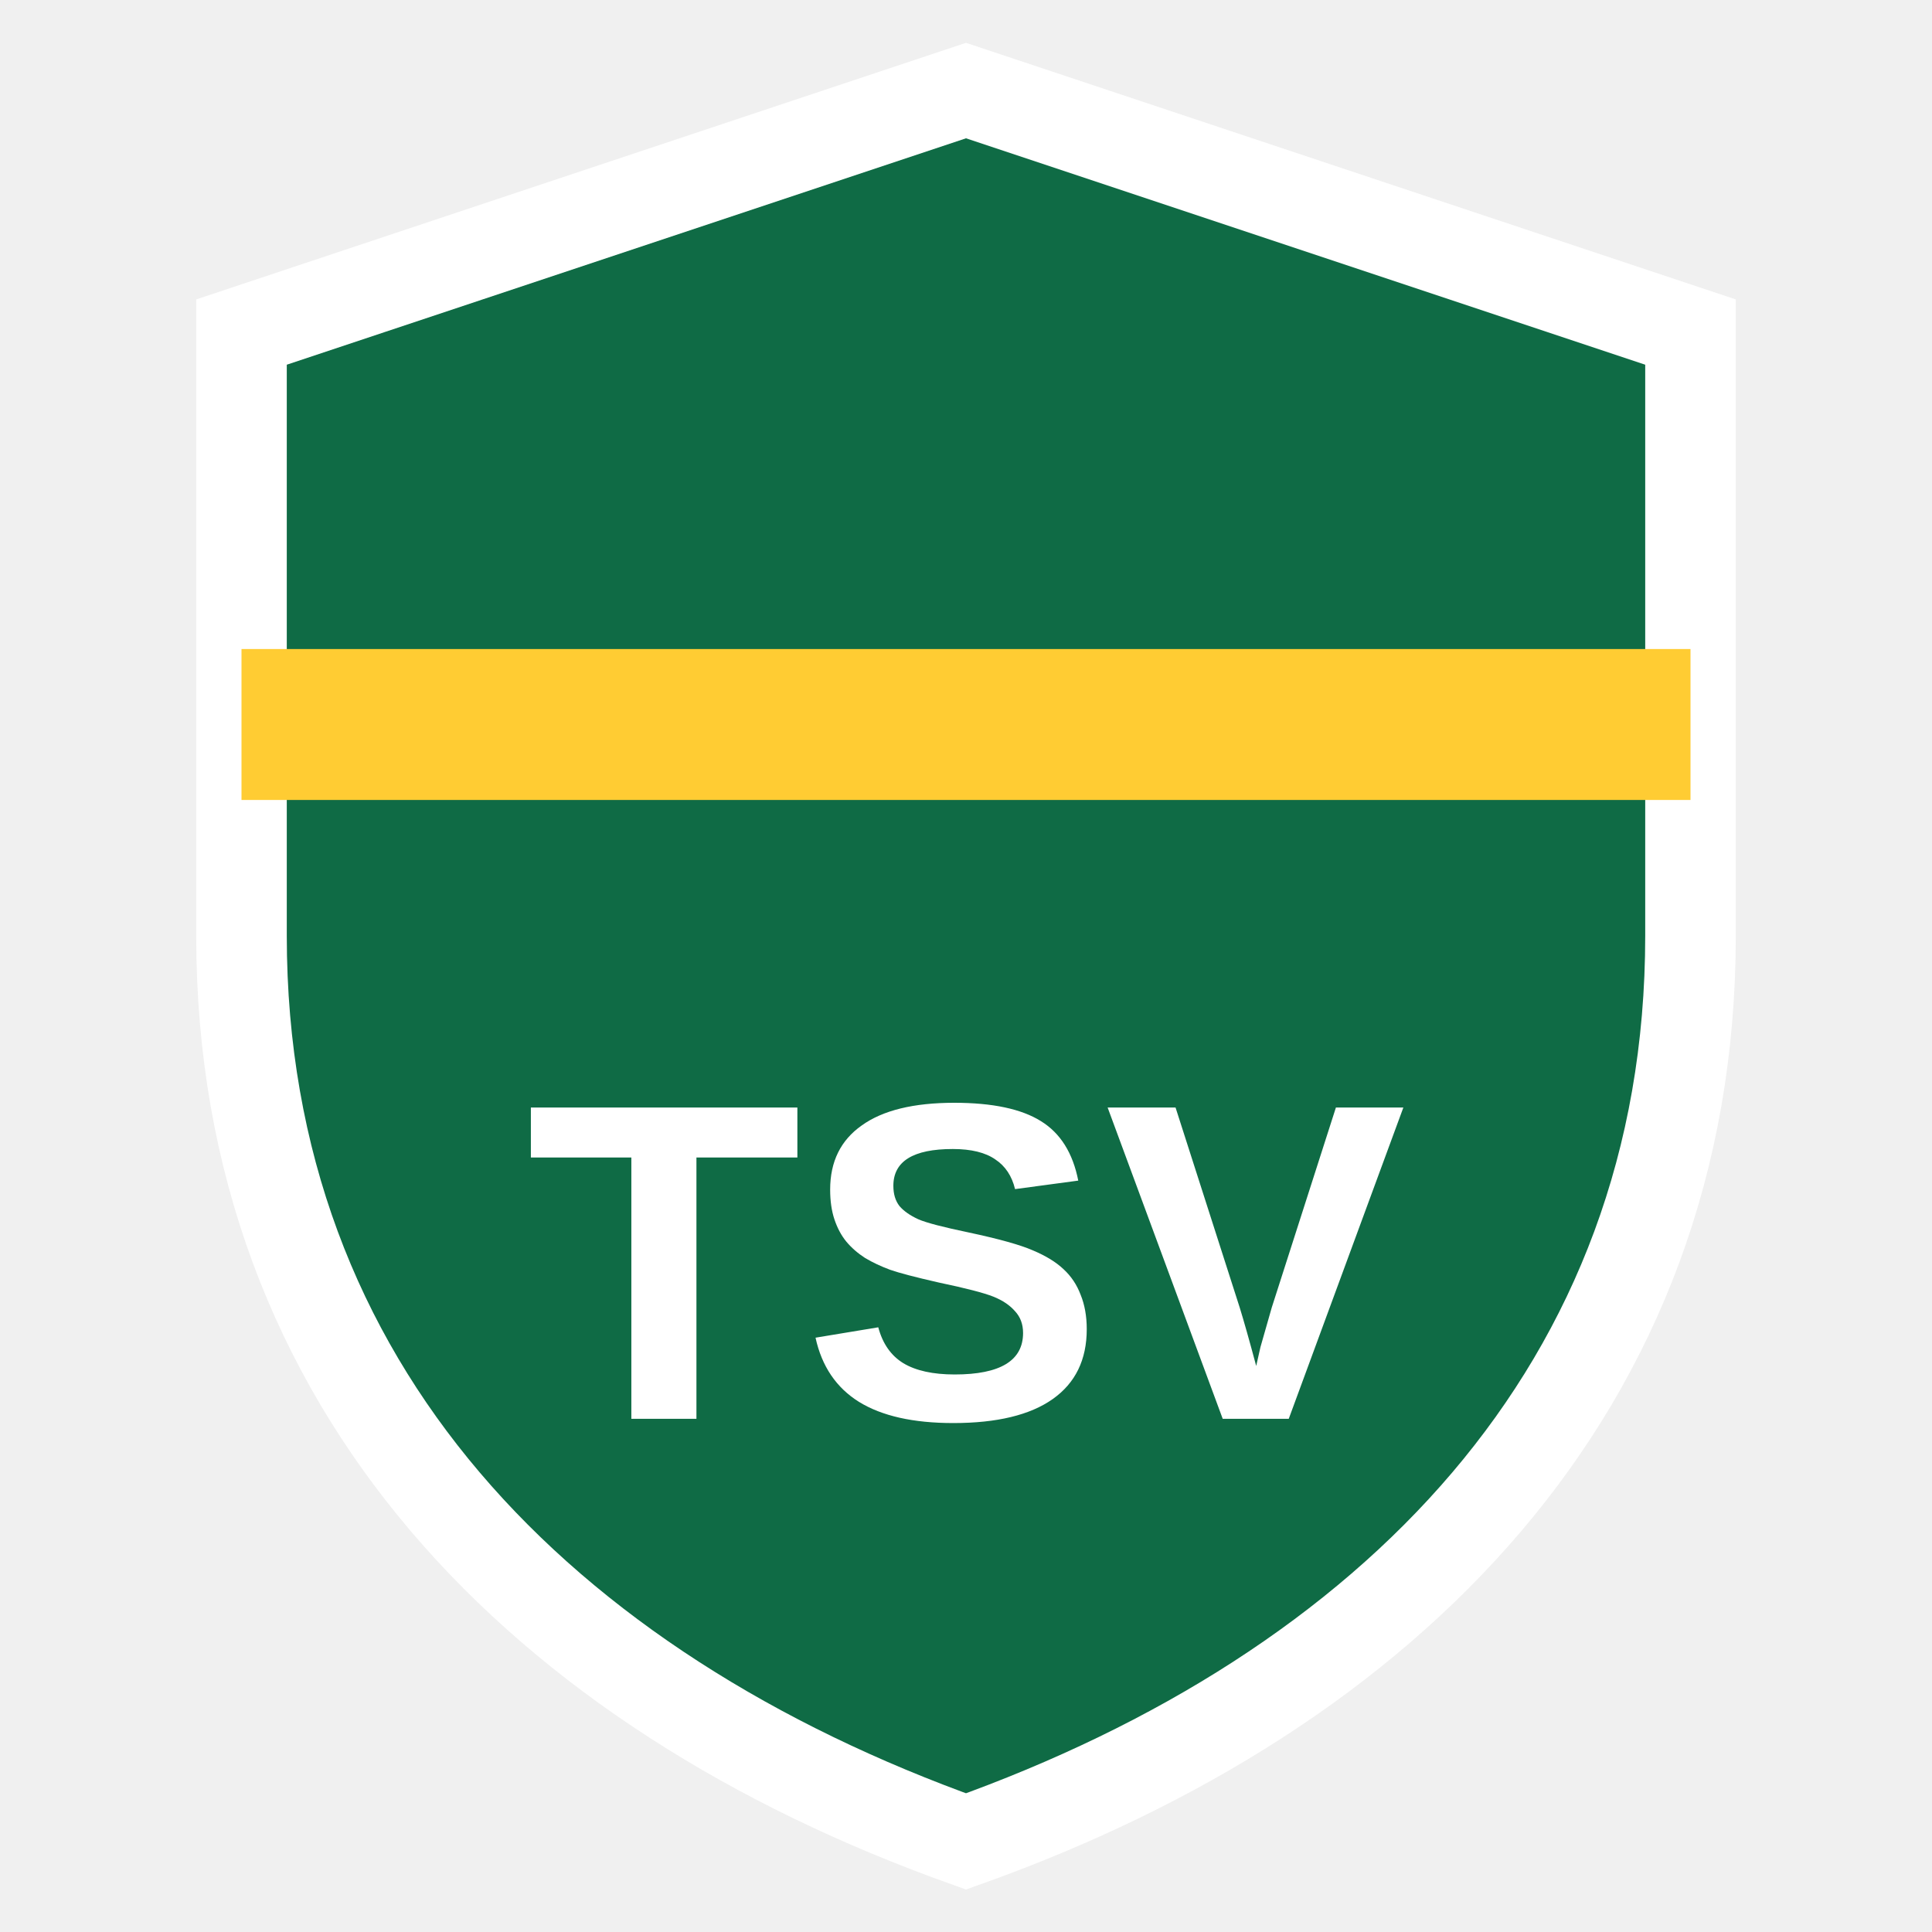
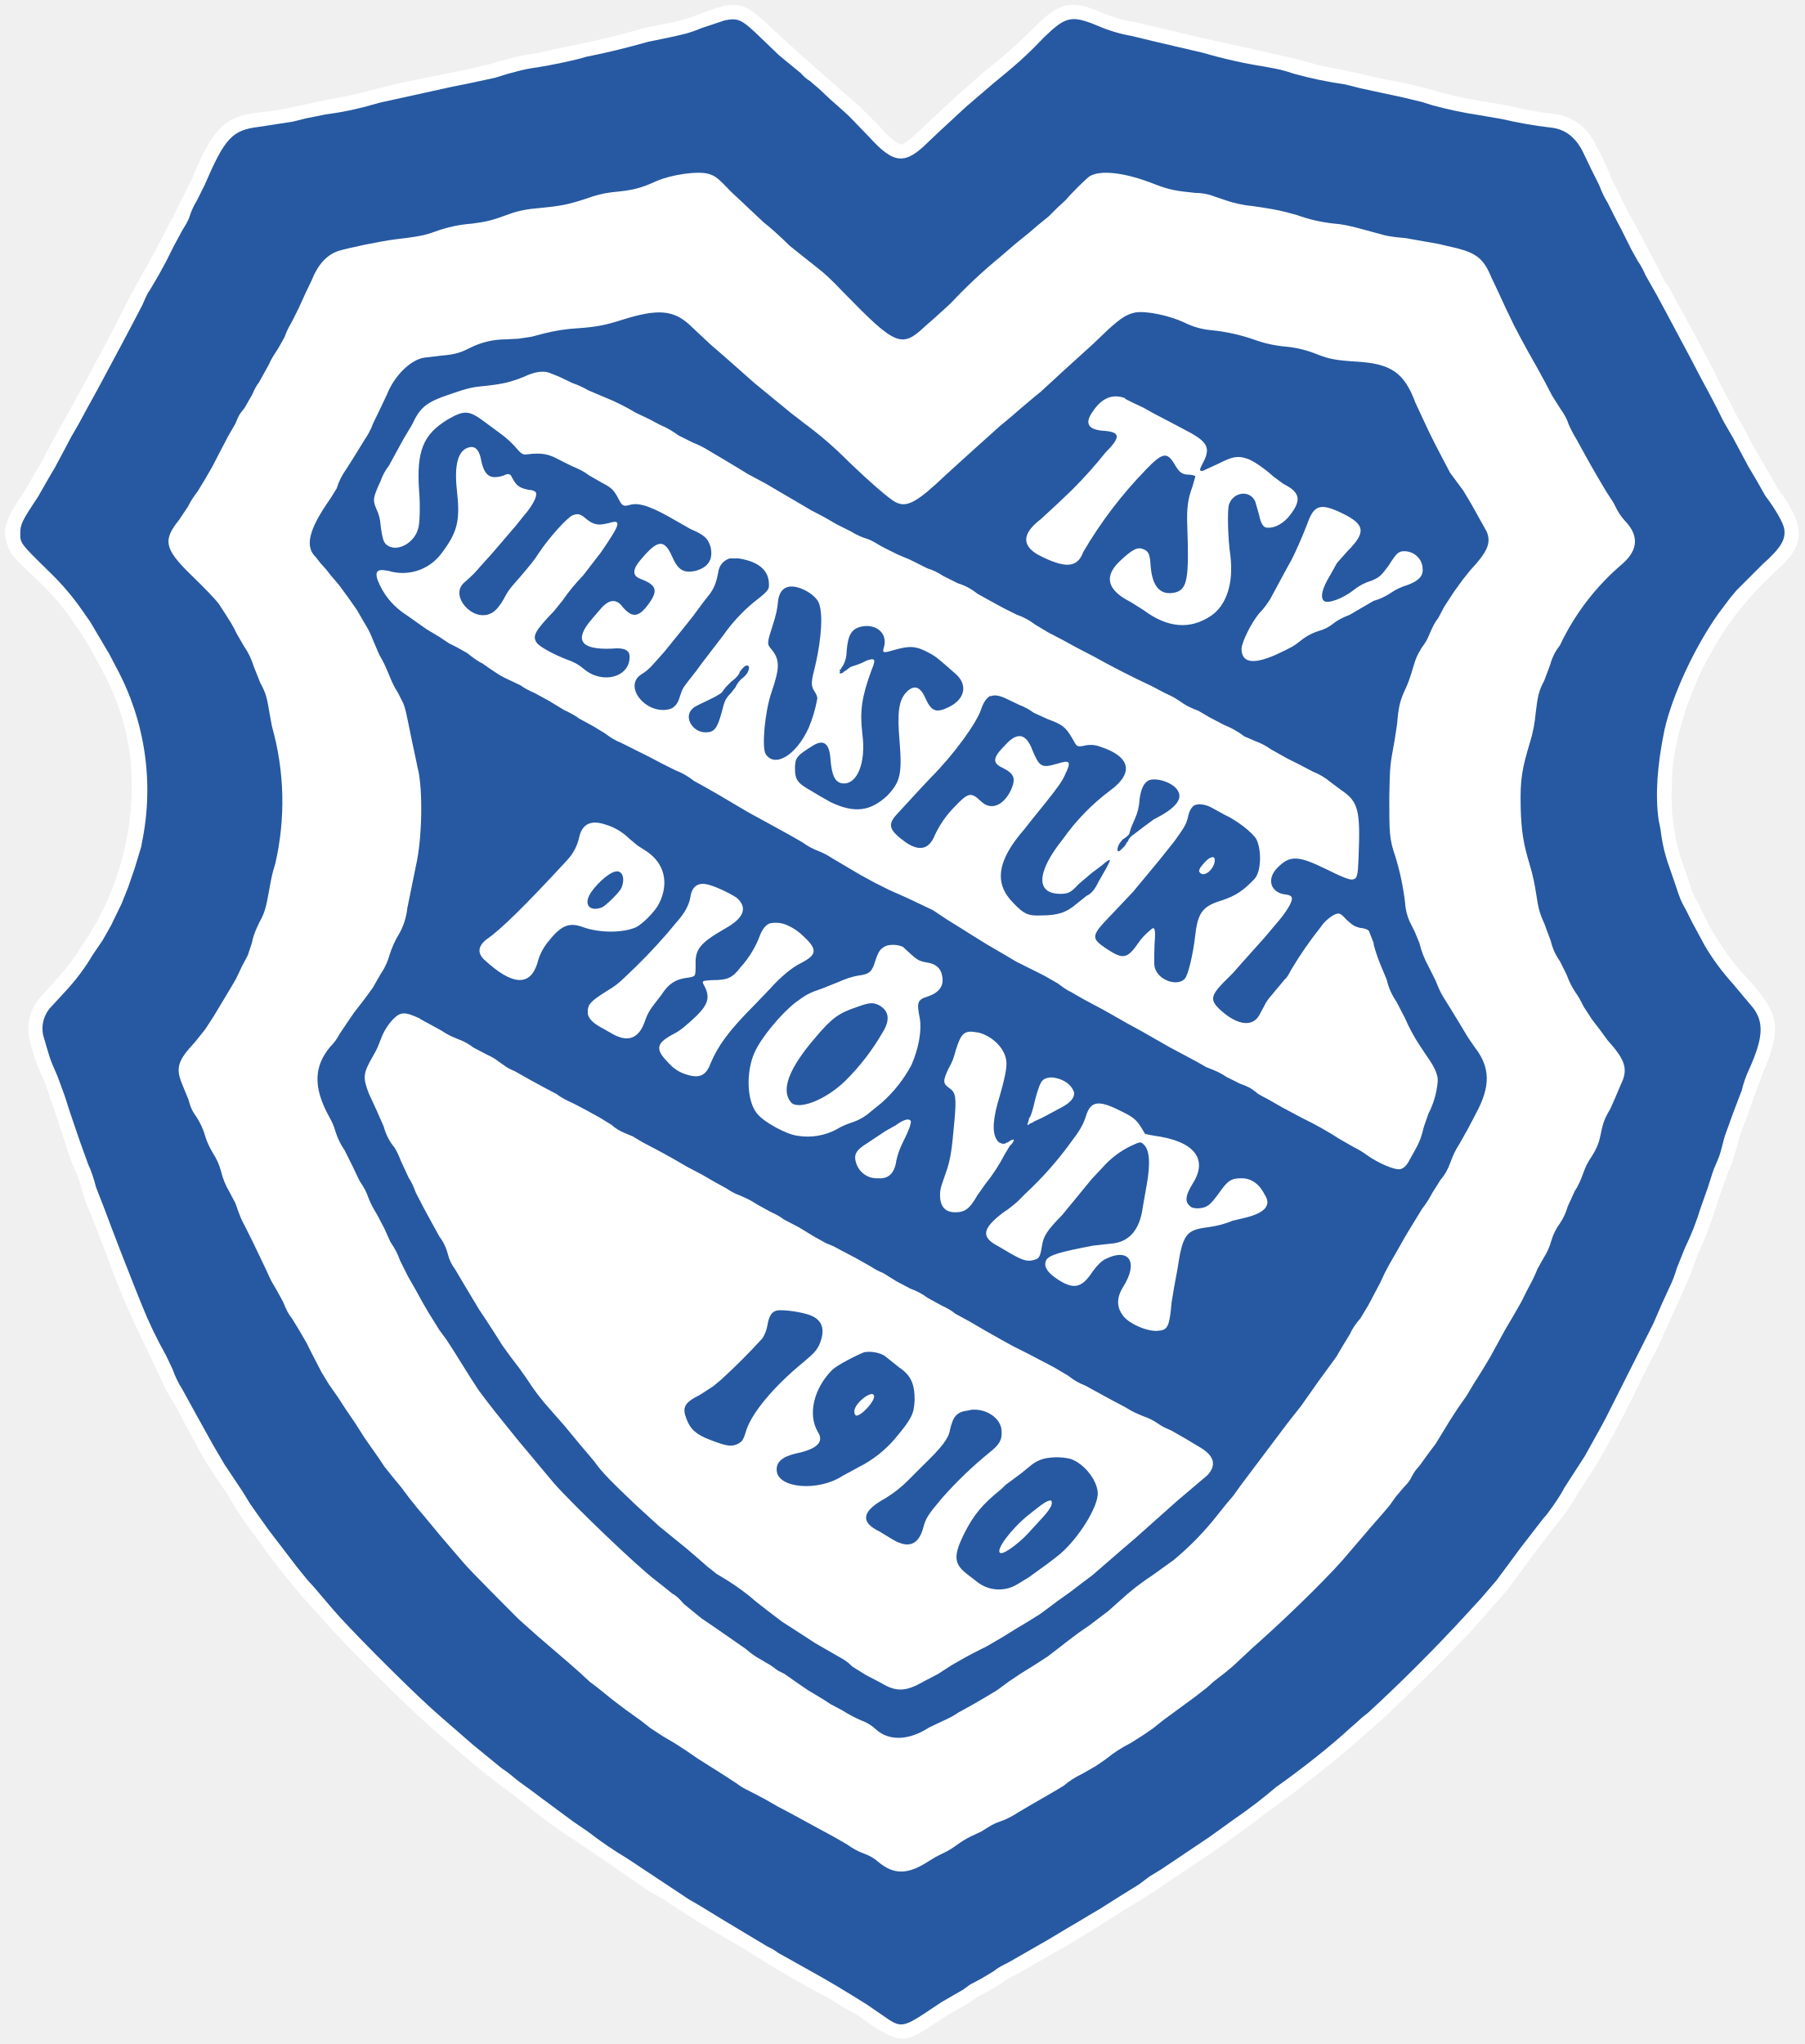
- <svg xmlns="http://www.w3.org/2000/svg" viewBox="0 0 64 64">
-   <path d="M32 3 8 11v20c0 15 10 25 24 30 14-5 24-15 24-30V11z" fill="#0f6b45" stroke="#fff" stroke-width="3" />
-   <path d="M8 24h48" stroke="#ffcc33" stroke-width="5" />
-   <text x="32" y="47" text-anchor="middle" font-family="Arial, Helvetica, sans-serif" font-weight="800" font-size="15" fill="#fff">TSV</text>
+ <svg xmlns="http://www.w3.org/2000/svg" role="img" aria-label="TSV Steinsfurt Phönix 1910" viewBox="40 52 2760 3126">
+   <path fill="#fff" d="M1146 62c-7 1-17 4-40 13a216 216 0 0 1-47 13l-34 7a1177 1177 0 0 1-102 25l-61 13a440 440 0 0 0-72 17l-39 9-55 11-44 9-37 9a596 596 0 0 1-72 16l-51 11q-26 6-56 9c-52 6-70 23-102 101l-12 24-12 24c-3 6-7 16-11 21l-12 24-24 44-13 23-12 22-11 22-19 37-38 71-16 29-13 24-11 19-11 20-14 27-10 17-16 28c-31 45-36 61-28 83 5 16 8 19 48 57a356 356 0 0 1 55 65q19 25 52 90a385 385 0 0 1 33 111 431 431 0 0 1-61 272l-15 23c-13 21-27 38-61 75a72 72 0 0 0-17 64l5 19c4 14 8 25 18 45l10 30 9 26 14 43q4 15 12 33c8 19 10 24 14 41l6 17 9 22 21 54a1213 1213 0 0 0 50 120l9 19 12 25 10 21c7 16 9 21 16 32l12 20 10 20 11 20a635 635 0 0 0 53 86 528 528 0 0 0 46 69 998 998 0 0 0 99 122c17 22 107 113 153 155l18 16 16 14 30 26a1154 1154 0 0 0 80 63l24 19a744 744 0 0 0 74 53l47 32 13 9 48 33 16 9c5 2 14 9 20 13l44 28 24 14 24 14 22 13a1560 1560 0 0 0 124 72l22 14 19 10c64 46 72 47 114 19l28-18 19-11 14-8 11-8 17-9 20-12c4-4 14-9 22-13l61-35 23-13 16-10 20-12 19-12 17-11 44-27 17-11 16-11 73-49 39-28 48-36 15-11c19-13 87-67 106-84l18-16 14-12 19-17a3994 3994 0 0 0 129-128l58-66 39-53 32-42c12-14 28-36 35-50l31-48a1753 1753 0 0 0 73-140l21-40 11-25 26-57 12-28 11-30a510 510 0 0 0 24-61l10-30 12-34c7-16 10-25 16-48 2-7 6-21 11-31l15-42 12-33c11-23 18-49 18-65 0-24-11-44-48-84a322 322 0 0 1-36-47l-14-22-10-20-9-19a115 115 0 0 1-14-32l-9-26a237 237 0 0 1-14-55l-2-15q-3-17-2-52c1-31 2-42 11-81a537 537 0 0 1 36-98c33-65 63-104 119-156 39-36 38-64-4-120l-13-23-13-22-13-23-12-23-12-21-11-22-13-24-10-21-34-64-12-22-10-18-13-24c-9-13-12-19-16-29l-12-22-12-23-15-28-11-20-12-25-9-17a386 386 0 0 0-24-52q-21-45-67-50-35-4-71-13l-42-7a573 573 0 0 1-77-18l-32-8-31-6-15-3-21-5-37-8a469 469 0 0 1-63-15l-44-10-67-15-28-6-76-18-34-8a206 206 0 0 1-50-14c-48-21-66-17-103 20a800 800 0 0 1-78 69l-43 38-43 40-18 17c-8 8-20 17-23 17q-9 0-37-31l-27-27-90-79-47-43c-32-31-44-37-72-32" />
+   <path fill="#2659a1" d="m1149 83-36 12c-19 8-30 10-48 14l-34 7a1174 1174 0 0 1-95 23c-15 5-55 13-74 16q-25 3-65 16l-42 9-25 5-109 24c-31 9-53 14-83 18l-30 6-20 5-52 8c-41 5-52 17-83 89l-12 24c-4 6-9 17-11 24s-8 16-11 21l-13 24-12 24-12 22-13 22c-4 5-8 15-11 22l-12 23-19 36-38 71-16 29-13 24-11 19-10 19-15 28-10 17-16 28c-24 36-27 42-27 55 0 16-1 15 47 62a385 385 0 0 1 46 54l14 20 29 49 11 21a394 394 0 0 1 39 268l-1 6-10 33-10 29-10 25-16 33-13 23-15 22a319 319 0 0 1-40 54l-23 25a48 48 0 0 0-13 44c10 34 9 34 22 63l11 30 8 25 15 44 13 36c4 8 9 23 12 35l14 36 9 24 13 34 11 28 11 28 4 10 2 5 6 15a656 656 0 0 0 37 77l10 21a146 146 0 0 0 15 31l22 40 25 45 10 17 7 12 28 42 11 18 14 20 15 21 39 51 3 4 17 21 10 11 29 34c21 25 105 110 150 151l18 16 15 13 31 27 44 36 10 7 16 13 18 13 16 12 50 37 22 15a601 601 0 0 0 60 41l80 53 15 10 14 8 18 11 23 14 65 39 8 4 9 6 66 37 24 14 23 14 21 13 35 24c17 11 24 10 53-9l27-18 19-11 14-8 11-8 17-9 20-12c4-4 14-9 22-13l61-35 30-18 12-7 20-12 17-10 30-19 29-18 16-12 18-11 73-49 39-28a771 771 0 0 0 64-49c37-26 84-63 113-90l7-6 11-10 10-8a2552 2552 0 0 0 148-148l10-11 13-14 25-29 37-50 34-44c7-7 26-34 33-48l31-48 25-45 8-15 72-143 13-30 11-24q7-14 12-31l12-30a410 410 0 0 0 24-61l11-31 7-22 2-6 6-14c4-9 5-14 11-37l13-36 13-34q4-17 12-34c21-47 22-70 6-92l-31-37a364 364 0 0 1-43-58l-20-37-9-18c-7-12-10-19-16-38l-10-29a246 246 0 0 1-13-56l-3-15q-8-56 9-138c12-53 46-126 82-177l18-24 10-12 40-40c28-25 36-38 33-55-2-9-13-29-29-50l-13-23-13-22-23-43-15-26-11-22-11-21-14-26-13-25-40-75-13-24-17-30c-2-5-7-15-12-22l-10-18-15-30-11-21-10-20q-7-11-13-27l-12-24-12-25q-17-36-51-39a665 665 0 0 1-74-13l-35-6a620 620 0 0 1-71-15l-16-5-29-7-42-9-23-5-24-6a605 605 0 0 1-77-16c-22-7-19-6-45-11a735 735 0 0 1-94-21l-77-18-33-8a231 231 0 0 1-53-16c-39-16-48-14-81 18-21 22-32 32-47 45l-13 11-17 14-42 36-40 37-18 17c-36 36-53 34-91-8l-30-31-12-11-17-15-17-16-14-12q-7-4-14-12l-28-23-6-5-26-25c-30-29-35-32-56-28m-25 235c10 3 14 6 34 27l50 47c8 6 26 22 40 36l44 35c9 7 18 15 38 36 80 82 89 86 125 52l16-14 23-21a796 796 0 0 1 77-72l22-19 21-17 14-12 16-13 13-13 13-12c11-13 32-33 36-36 17-11 56-6 101 12 21 8 31 10 61 13q16 0 31 6l18 6c8 3 25 7 38 8l20 3c19 3 28 5 49 11a240 240 0 0 0 57 13q15 1 37 7l37 10c6 2 20 4 34 5l51 9 30 7c30 8 40 17 52 46l9 19 12 26 13 27 10 19 12 22 13 23 12 22 11 21 12 19q10 14 13 24 4 10 13 25l11 20 10 18 11 19 13 22 11 17c8 16 10 19 17 27q33 34-3 66a370 370 0 0 0-96 125 81 81 0 0 0-15 30l-9 24c-8 15-10 23-13 49a212 212 0 0 1-9 46c-12 40-15 56-14 99 1 36 4 55 14 88 5 17 7 27 10 46 3 20 5 28 12 43l10 27a88 88 0 0 0 14 31l10 20c5 13 8 19 14 28q6 8 12 21l13 20 13 17 11 15c27 30 32 44 20 68l-8 19-8 18c-10 17-11 21-16 45q-3 13-12 27c-6 9-9 14-14 28-2 6-7 18-12 25l-11 24a93 93 0 0 1-12 26 84 84 0 0 0-13 26 95 95 0 0 1-12 27l-9 16q-7 17-15 31l-10 20-12 21-13 22-12 22-11 20-12 20-12 19-12 20-14 20-11 17-11 18-11 18-12 16-13 18q-7 7-12 17c-5 10-10 13-13 17l-11 13-10 14-12 14-14 16-36 42c-20 25-82 87-138 137l-9 8-15 14-15 14-12 10-18 14-10 9-18 14-15 11-34 25-15 12-16 11-19 12a193 193 0 0 0-37 24l-16 11-21 12a125 125 0 0 0-28 18l-15 9-38 22-17 10a120 120 0 0 1-28 14c-9 3-12 5-28 15l-17 8q-10 5-21 13t-20 12l-12 6-13 8c-30 19-51 19-74 0a65 65 0 0 0-22-13 105 105 0 0 1-26-14l-19-11-24-13-22-12-22-12-19-10-21-12-23-12q-11-5-20-12l-20-13-19-12-19-12-19-13-17-11-17-10-20-13-14-11-25-18-8-6-13-10-21-17-12-9-14-13-17-15-50-43-28-25c-10-10-75-75-84-86l-36-42-24-29-11-13-12-15-12-16-14-17-12-15-10-15-12-17-9-13-14-22-15-22-11-17-14-20-11-18-15-29-8-16-11-19-11-18c-7-9-9-14-14-26l-11-20c-6-10-8-13-14-27l-10-21-12-25-12-24c-5-9-7-14-14-34l-9-17a115 115 0 0 1-13-32 96 96 0 0 0-12-27q-8-13-12-26a104 104 0 0 0-13-29c-7-10-9-14-13-28l-9-22c-11-26-7-37 19-65l16-20 13-20 24-40 10-17 9-19 9-17 6-18c3-14 5-18 12-33 8-14 10-23 14-45s5-28 10-44a422 422 0 0 0-5-210l-3-16c-5-30-6-34-15-51l-10-25a109 109 0 0 0-15-31l-11-19c-5-11-10-19-27-45q-8-11-43-45c-41-40-43-53-18-84l14-21c3-7 10-17 14-22l11-18 11-19 13-25 12-23 11-19c5-12 5-13 14-24l12-21q5-12 10-18l15-27c4-9 6-12 15-26l9-16c4-10 4-11 12-25l10-20 10-22 10-21q14-35 40-44c16-5 64-15 88-18 34-4 45-6 61-12a207 207 0 0 1 56-12c23-3 31-5 58-15q19-7 47-9c30-3 41-5 66-13 20-7 28-9 43-11 32-3 44-6 68-17 23-10 64-16 80-11m652 212c-13 3-21 8-41 26l-23 22-43 39-37 34-11 9-19 16-15 13-18 15-39 35-43 39c-44 42-60 51-77 42-9-4-43-34-73-63a575 575 0 0 0-66-57l-22-17-56-46-35-31-16-14-15-13-15-14-17-16c-25-23-49-25-103-8-25 8-39 11-68 13a272 272 0 0 0-52 8l-19 5-20 3-19 1a121 121 0 0 0-55 13c-16 8-23 10-45 12l-25 3c-21 3-46 28-57 56l-8 17-14 29c-2 7-9 19-12 23l-16 26-12 19a98 98 0 0 0-15 30l-10 16c-33 47-39 73-22 89l7 9 9 10 7 9 12 14 14 19 14 20 11 19c6 10 8 13 14 28l9 21c8 14 10 19 15 31s7 17 14 28l8 16c3 8 4 12 11 47l11 52c8 31 7 108-3 150l-13 64a101 101 0 0 1-13 40 140 140 0 0 0-14 31 95 95 0 0 1-14 30l-12 21-14 19-14 18-11 16-12 18q-5 10-14 19c-25 30-26 62-2 106q7 12 10 23a104 104 0 0 0 14 29l12 24 11 23c8 12 10 16 14 27 4 10 7 15 13 25l11 21 9 20c9 14 10 16 15 29l12 24 12 21 11 20 10 17 15 24 11 15 11 17 15 24 10 16 13 20 12 16 14 18 33 41 56 67c29 33 128 128 156 149l14 11 11 9q8 4 18 16l27 22 22 15 46 32q10 9 21 15l17 10 11 8 10 5 17 12 19 13 25 15 9 6 17 9q16 10 30 16a65 65 0 0 1 23 14c20 18 50 17 81-3l21-10q14-6 24-13l20-11 19-11 20-12 19-14 18-12 21-13 20-13 13-10 18-14 16-12 16-11 29-22 18-16a372 372 0 0 1 50-39l32-23a449 449 0 0 0 68-70l12-15 11-13 13-18 70-93 22-28 26-37 11-15 16-22 10-17 11-18q4-10 16-24l12-20 18-34 7-15 8-15 11-19 13-23 14-23 11-18c9-12 10-14 16-25l12-19a81 81 0 0 0 15-26c5-13 7-18 14-29l13-23 12-23c23-42 23-71-1-102l-11-16-12-20-14-23-10-16c-5-8-8-14-13-27l-11-22a144 144 0 0 1-14-36l-7-17-8-16a86 86 0 0 1-7-30 394 394 0 0 0-15-70c-9-26-9-36-9-90 1-50 1-47 8-86l4-26c2-27 5-37 13-54q5-10 12-34c4-13 5-16 13-29q7-9 11-19c6-14 8-18 14-26l9-17 15-23 13-18 12-15c27-29 32-42 25-59l-24-43-12-20-20-27-10-19-12-23-10-20-7-15-14-30c-17-46-37-60-91-63-31-2-41-4-59-11a169 169 0 0 0-49-12 184 184 0 0 1-46-10 282 282 0 0 0-67-15 114 114 0 0 1-42-12c-24-11-59-18-75-15m-896 92 15 6 21 10q12 4 24 11l26 11a320 320 0 0 1 46 23l21 10 17 9c12 5 18 9 28 16l22 11q13 5 24 12l22 13 20 12 18 11 28 15 22 13 24 14 22 13 21 11 19 11 22 11c6 4 17 9 24 11s16 8 23 12l24 12 19 8 26 13a96 96 0 0 1 25 12l22 11a89 89 0 0 1 30 16l18 10 22 12 20 10a97 97 0 0 1 28 15l20 12 23 12 20 11 27 14 22 12 23 12 20 10 23 11 21 11c11 5 15 7 28 16q9 6 23 11l17 10 23 12a121 121 0 0 1 30 17l16 7a98 98 0 0 1 25 13l25 14 18 9 21 11a98 98 0 0 1 27 16l16 12c27 18 30 31 27 104-1 27-2 32-9 33-4 1-15-3-41-16-43-21-55-21-74-2-17 17-11 38 12 41q11 1 10 7c0 6-10 22-25 39l-16 19-34 38-15 17-16 16c-18 19-19 26-4 40 27 25 52 28 62 5l6-11q3-7 11-16l20-24q4-3 10-15a576 576 0 0 1 45-65 58 58 0 0 1 19-18c9-5 11-4 21 7 9 8 12 10 20 12q11 1 14 5l7 18c0 5 6 22 10 32l10 24a99 99 0 0 0 15 34l13 25a271 271 0 0 0 22 41l12 18q18 25 16 39a132 132 0 0 1-14 48l-7 20c-4 16-6 22-12 33l-10 18q-6 12-14 14c-8 2-34-9-52-22q-8-6-20-12l-21-12a518 518 0 0 0-57-32l-30-16-21-12c-7-4-16-8-19-11-10-8-13-9-26-14l-20-10c-9-6-13-8-31-15l-14-8-43-23-21-12-21-12-22-12-21-12-16-9-30-16-19-11c-7-3-16-10-20-13l-21-12-22-11-20-10-22-13-24-14-21-13-19-12-21-13-21-14-40-19-27-12-22-11-22-12-22-13-22-13q-9-6-19-10a106 106 0 0 1-26-14l-21-12-20-11-42-23-22-13-22-13-21-12-18-10a103 103 0 0 0-28-16l-20-10-19-10-18-9-26-13a95 95 0 0 1-24-14l-18-11-22-12c-5-4-16-10-23-13l-23-14-22-12c-7-3-17-8-22-12l-19-9c-9-4-14-7-30-18l-10-7c-2 0-15-9-22-15l-16-9-12-6-15-10-20-12-24-17-13-9a109 109 0 0 1-37-48q-7-18 9-16l7 1a74 74 0 0 0 80-25c26-34 30-51 25-97q-7-61 19-67 14-3 18 20c5 24 14 30 35 23q9-5 12 3c7 13 11 16 25 19q14 1 12 8c0 6-9 21-19 32l-12 15-36 42-18 20c-7 8-11 13-25 25-23 20 13 61 41 47q9-4 19-21c7-13 8-15 25-34 17-20 22-26 29-37 16-24 43-54 52-58 8-3 12-2 20 5 12 10 19 11 35 7 20-6 19 0-12 45l-27 35a306 306 0 0 0-32 39l-13 16c-29 30-33 38-26 48 4 6 26 18 47 26a72 72 0 0 1 25 14c28 24 70 13 70-18q1-16-27-13-73 3-30-46l12-14q20-24 35-3c15 17 25 15 41-8 13-19 9-27-15-36q-18-7 1-29c26-31 36-32 48-5 9 21 18 26 36 22q29-8 23-36c-4-14-10-19-31-28l-21-12c-36-21-56-29-71-25-11 3-12 2-18-9-6-12-10-17-24-24l-21-12c-8-6-14-9-28-15l-16-8c-18-10-28-12-52-9q-6 1-12-6a147 147 0 0 0-29-27l-23-17c-24-18-31-18-57-3-37 23-47 48-43 108 2 23 1 50-1 57-5 22-30 37-46 28-7-4-9-9-12-33a62 62 0 0 0-6-23c-6-14-6-17 6-43q5-14 13-24l12-22 11-20 12-20c13-28 22-35 61-48 26-9 32-10 53-12 27-3 38-6 58-14q23-11 38-6m881 40 12 6 15 7 18 10 23 12 34 18c24 14 28 23 18 43-7 13-7 15-1 14l24-11c21-11 30-12 42-8 9 2 29 16 42 28l15 11c26 13 28 25 10 48-9 12-23 20-34 19q-9 1-13-19l-6-21c-8-18-33-15-40 4-3 8-2 52 2 79 5 42-6 76-30 92q-48 32-103-9l-19-12q-54-27-18-62c20-19 28-23 37-19 8 3 10 8 11 26q4 48 38 40c18-5 21-21 18-102-1-28 1-41 8-60l4-14q2-3-8-4c-12 0-16-3-24-17-11-18-18-17-43 9a656 656 0 0 0-96 126c-9 25-28 26-70 4q-37-22 5-54l26-24 22-21a676 676 0 0 0 51-57c23-23 23-31-1-33q-38-2-19-29 21-32 50-21m332 176c35 17 37 29 8 58l-16 18-10 18q-19 31-10 40c6 5 30-4 46-17a79 79 0 0 1 27-14c12-5 15-8 26-23 12-19 15-22 24-22 15 0 28 12 28 27q2 16-24 25a88 88 0 0 0-25 12 94 94 0 0 1-26 12l-19 11-17 10q-18 7-26 14a62 62 0 0 1-22 11 84 84 0 0 0-29 16c-9 7-12 9-38 21q-51 22-51-10c1-12 16-41 27-54q9-9 17-22l7-13 14-26 11-20c7-13 19-41 25-57 10-28 20-31 53-15M966 1313a88 88 0 0 1 37 22l12 10 14 9c27 18 35 48 19 80-6 12-25 31-35 36-20 9-56 9-81 0-22-8-34-3-55 24a81 81 0 0 0-15 31q-17 54-81-5-17-16 4-32 30-20 122-120a74 74 0 0 0 19-36q7-30 40-19m161 93c13 4 35 15 41 20q23 22-17 45c-40 23-48 32-47 57 0 17 0 17-10 19-20 2-31 9-42 26l-13 17a76 76 0 0 0-12 22q-14 44-54 19l-16-9q-19-11-18-23c0-11 5-16 27-30 18-11 18-11 46-38a825 825 0 0 0 64-70q17-19 20-37 4-27 31-18m112 59a79 79 0 0 1 29 18c23 21 22 29-3 42-13 6-32 22-47 39l-24 25c-40 40-56 63-67 89-7 19-17 24-38 17a57 57 0 0 1-26-17c-21-21-20-30 6-44 12-6 20-13 37-29 17-17 20-28 12-44-5-9-5-9 10-10 25 0 32-3 45-20a151 151 0 0 0 30-50q6-14 15-17 11-2 21 1m182 35 12 11c10 9 13 11 25 13q20 3 23 20 5 23-22 32c-16 5-17 9-12 34 3 19-2 46-13 71a207 207 0 0 1-46 58l-16 13a82 82 0 0 1-30 17c-6 2-16 6-22 10a94 94 0 0 1-60 10c-17-2-52-21-62-34-16-19-17-64-4-93 10-23 41-60 63-77 16-12 22-15 40-21l25-10q18-8 31-10c17-2 21-6 26-23 5-15 8-19 18-23a40 40 0 0 1 24 2m-739 110 33 18c9 6 13 8 25 13a82 82 0 0 1 24 13l21 11q11 5 17 10l10 7q5 4 15 8l23 13 22 12 19 10c8 6 14 9 27 15l19 10 20 11 18 11a69 69 0 0 0 21 13l12 5 15 9 21 11 22 12 26 15 21 11 19 11 20 11c4 3 13 8 19 10 14 6 16 7 27 14l20 11q15 7 21 12l23 12 23 14 18 10 12 5 13 7 21 11 23 13q9 6 19 10l21 13 21 11a97 97 0 0 1 26 14l22 12c7 3 17 9 20 12l22 12 24 14 23 13 18 10 22 11 42 22 22 13a90 90 0 0 0 26 15l20 11 22 12 19 10c13 8 16 9 28 14q12 4 22 11c10 7 15 8 21 11l21 12 20 12q36 20 14 44l-46 39-64 57-21 18-15 13-30 26-16 12-17 13-21 15-16 12-11 8-16 10-20 12-21 13-24 14-18 9-15 8-21 12-20 13-23 12c-26 15-41 16-64 2l-23-12-21-13c-8-8-13-11-24-17l-33-19-20-13-31-20-21-16-18-14a341 341 0 0 0-46-34l-15-9-15-12-16-14-14-12-43-35-34-31c-38-36-54-52-65-68l-22-26-24-29-22-25a337 337 0 0 1-35-46l-12-17-13-17-13-18-12-19-11-17-12-18-24-40-13-22a62 62 0 0 1-11-23 75 75 0 0 0-13-27l-11-20-12-22-13-25q-5-14-11-23l-12-26c-3-8-8-19-12-23a83 83 0 0 1-14-29l-11-25-12-26c-9-24-9-30 6-56 8-14 7-13 13-28a88 88 0 0 1 18-29c12-12 18-12 42-1m853 21c21 5 40 23 43 42 2 10-2 29-13 66q-13 47 2 60 7 4 11 1l1-1q1 1 3-1l3-2 3-1q4-1-1 6l-3 3-2 3-6 10a272 272 0 0 1-30 46l-12 17c-12 21-19 26-34 26q-25 0-23-31c1-8 2-10 11-36 4-13 6-24 8-43l3-31c3-35 2-42-8-49s-10-11-1-30c7-13 7-14 11-28 8-26 13-31 33-27m125 71q18 6 23 21 1 12-20 23l-28 15-13 6-3 2-3 1q-6 5-4 0l1-3 1-4v-1l1-1q3-4 8-26 7-27 12-31 3-3 10-4 5-1 15 2m92 48c21 10 26 14 34 27l6 10 1-1 2 1 11 2c60 8 82 35 59 72-13 21-13 30-3 37q3 2 11 2c14-1 18-5 32-24 13-19 19-22 34-22q23 0 36 26 15 24-33 35l-17 4q-16 7-38 10c-33 4-38 11-46 64l-5 27-4 24c-3 36-6 42-19 43-16 3-48-11-56-24q-14-19 1-43c24-38 9-61-28-42q-8 4-19 19c-17 26-30 28-57 9q-21-15-13-28c6-7 19-11 71-21l27-3q42-3 49-56l6-34q9-50-5-62c-4-4-5-4-18 2a137 137 0 0 0-45 34l-16 17-32 39-14 17c-22 22-28 32-30 45-3 18-4 21-13 23-10 3-18 0-37-11l-17-10c-27-14-25-27 8-52 7-4 16-12 21-16l13-13a539 539 0 0 0 69-78c13-17 19-27 23-40 7-23 19-25 51-9m-319 16c1 3-1 11-12 33q-7 14-10 28-4 29-28 27a33 33 0 0 1-33-22c-5-14-1-21 17-32l12-8 15-10 16-9q18-13 23-7m-277-860q-14 5-17 19c-3 17-6 25-13 35l-11 14-14 19-11 14-34 42-17 19a74 74 0 0 1-19 16c-26 18 7 60 42 53q13-2 18-20c4-12 4-12 14-25l11-14 8-11 33-43a259 259 0 0 1 47-51c17-13 22-18 23-23q3-36-46-44zm88 44q-12 4-14 22-1 15-8 36c-9 28-9 29-2 37 13 16 13 28 0 66-10 29-15 83-9 94 14 22 47 2 66-40a209 209 0 0 0 13-44q1-4-5-13c-5-8-4-15 2-38 10-43 12-82 5-97-7-14-34-28-48-23m115 60c-16 3-22 12-24 38a46 46 0 0 1-5 21l-2 3-2 3q1 1-1 1-2 1 0 2v1q-2 3 1 3l3-1 2-2 2-1 8-6 9-3 8-3 8-4c13-4 14-2 7 15-15 41-18 62-14 97 6 45-8 79-31 76-11-2-16-12-18-40q-3-32-26-18c-26 16-28 19-28 36 0 16 4 22 24 33l15 9 16 9c36 17 60 14 86-10 20-21 23-33 19-83-4-45-1-63 10-75q18-19 30 10c9 19 16 22 36 12 24-12 29-34 9-51-24-21-28-25-39-31-20-11-30-12-54-5-17 5-19 5-16-4 6-20-10-36-33-32m-178 60c-3 1-10 9-10 11s-6 9-12 13l-9 9-3 4-1 1q0 4-21 14c-23 11-23 11-27 15-12 13 2 35 21 35 14 0 18-6 25-31 4-16 5-20 14-29l7-9a37 37 0 0 1 12-15c9-7 12-20 4-18m374 46q-9 5-14 20c-7 22-43 71-77 105l-16 17-35 38c-16 17-14 25 12 44q32 22 45-11a155 155 0 0 1 30-43c21-22 25-23 40-9 15 15 34 8 46-16 8-18 6-25-11-34-18-8-17-16 3-36q27-30 41 8c11 26 14 28 38 21 20-6 22-4 12 17-5 11-11 19-30 43l-21 26-11 14c-42 48-47 83-17 113 16 17 23 20 43 19 24 0 38-4 54-18l15-12q10-4 18-21l12-21 3-6q8-14-9 1l-16 12-20 17c-12 13-16 15-28 15-38 0-37-33 4-84a332 332 0 0 1 72-74c37-27 31-52-15-67q-13-5-27-1c-9 1-9 1-16-12-10-17-15-21-37-29l-22-10q-9-7-22-12l-21-10q-15-7-23-3m243 128q-12 5-15 30a79 79 0 0 1-7 29l-6 14-3 10-3 3-4 3-3 2-4 5c-4 6-5 13-2 13 2 0 12-10 12-13l2-2 1-2c0-2 6-8 7-8l17-13 15-11q48-24 37-43c-6-12-30-21-44-17m70 38q-8 4-11 19c-3 12-6 16-21 37l-24 30-39 47-36 38c-28 29-28 33-6 48 27 18 33 17 51-9q6-9 18-19c6-6 8-2 6 21-1 32-1 35 2 41 8 17 34 24 44 13 5-4 13-38 16-65 4-36 11-46 41-55 21-7 33-15 50-33 10-11 11-43 3-60-5-10-31-30-49-38l-20-11c-9-5-20-6-24-4m29 83c1 10-9 23-18 23q-5-1-6-5l1-3c0-2 12-16 16-17q6-3 7 2m-917 19c-11 2-33 23-40 37-7 15 2 24 19 18 6-2 26-22 30-29 7-15 2-29-9-26m370 207c-27 9-38 16-64 47q-61 71-37 99c11 12 52-3 83-33a354 354 0 0 0 57-74q18-29-6-42c-9-4-14-4-33 3m-125 465q-9 3-12 21-2 12-8 21a963 963 0 0 1-63 63l-12 10-20 13c-24 12-28 19-21 37 6 16 15 24 36 32 26 10 33 11 43 6 7-4 8-6 13-22 9-26 41-65 86-102 18-15 21-19 25-27q16-37-18-47c-17-5-44-8-49-5m136 63c-11 4-42 20-49 27-28 28-38 68-22 95q15 23-34 33-30 7-29 25c0 28 63 34 101 9l24-13a178 178 0 0 0 57-45c25-30 28-37 29-58 0-25-6-38-24-50l-20-16c-7-6-22-9-33-7m15 67c1 8-19 30-27 30q-4-1-3-9c4-14 29-31 30-21m145 22c-18 2-24 8-29 30-2 13-13 27-41 54l-25 25a185 185 0 0 1-39 29q-45 27-3 47l18 11q38 24 49-16c4-15 7-20 29-46a610 610 0 0 1 73-70c15-12 19-19 18-33-1-19-23-34-46-32zm119 73a52 52 0 0 0-24 11l-16 13-23 17-6 6c-30 24-43 40-58 70-16 33-15 45 6 61l13 10a54 54 0 0 0 63 5l18-11 29-21 13-10c28-21 60-69 63-94 2-20-20-49-42-56a94 94 0 0 0-36-1m7 66q5 6-18 30l-12 13c-14 17-42 39-48 36-8-4 17-37 43-58l14-11q19-15 22-10" />
</svg>
